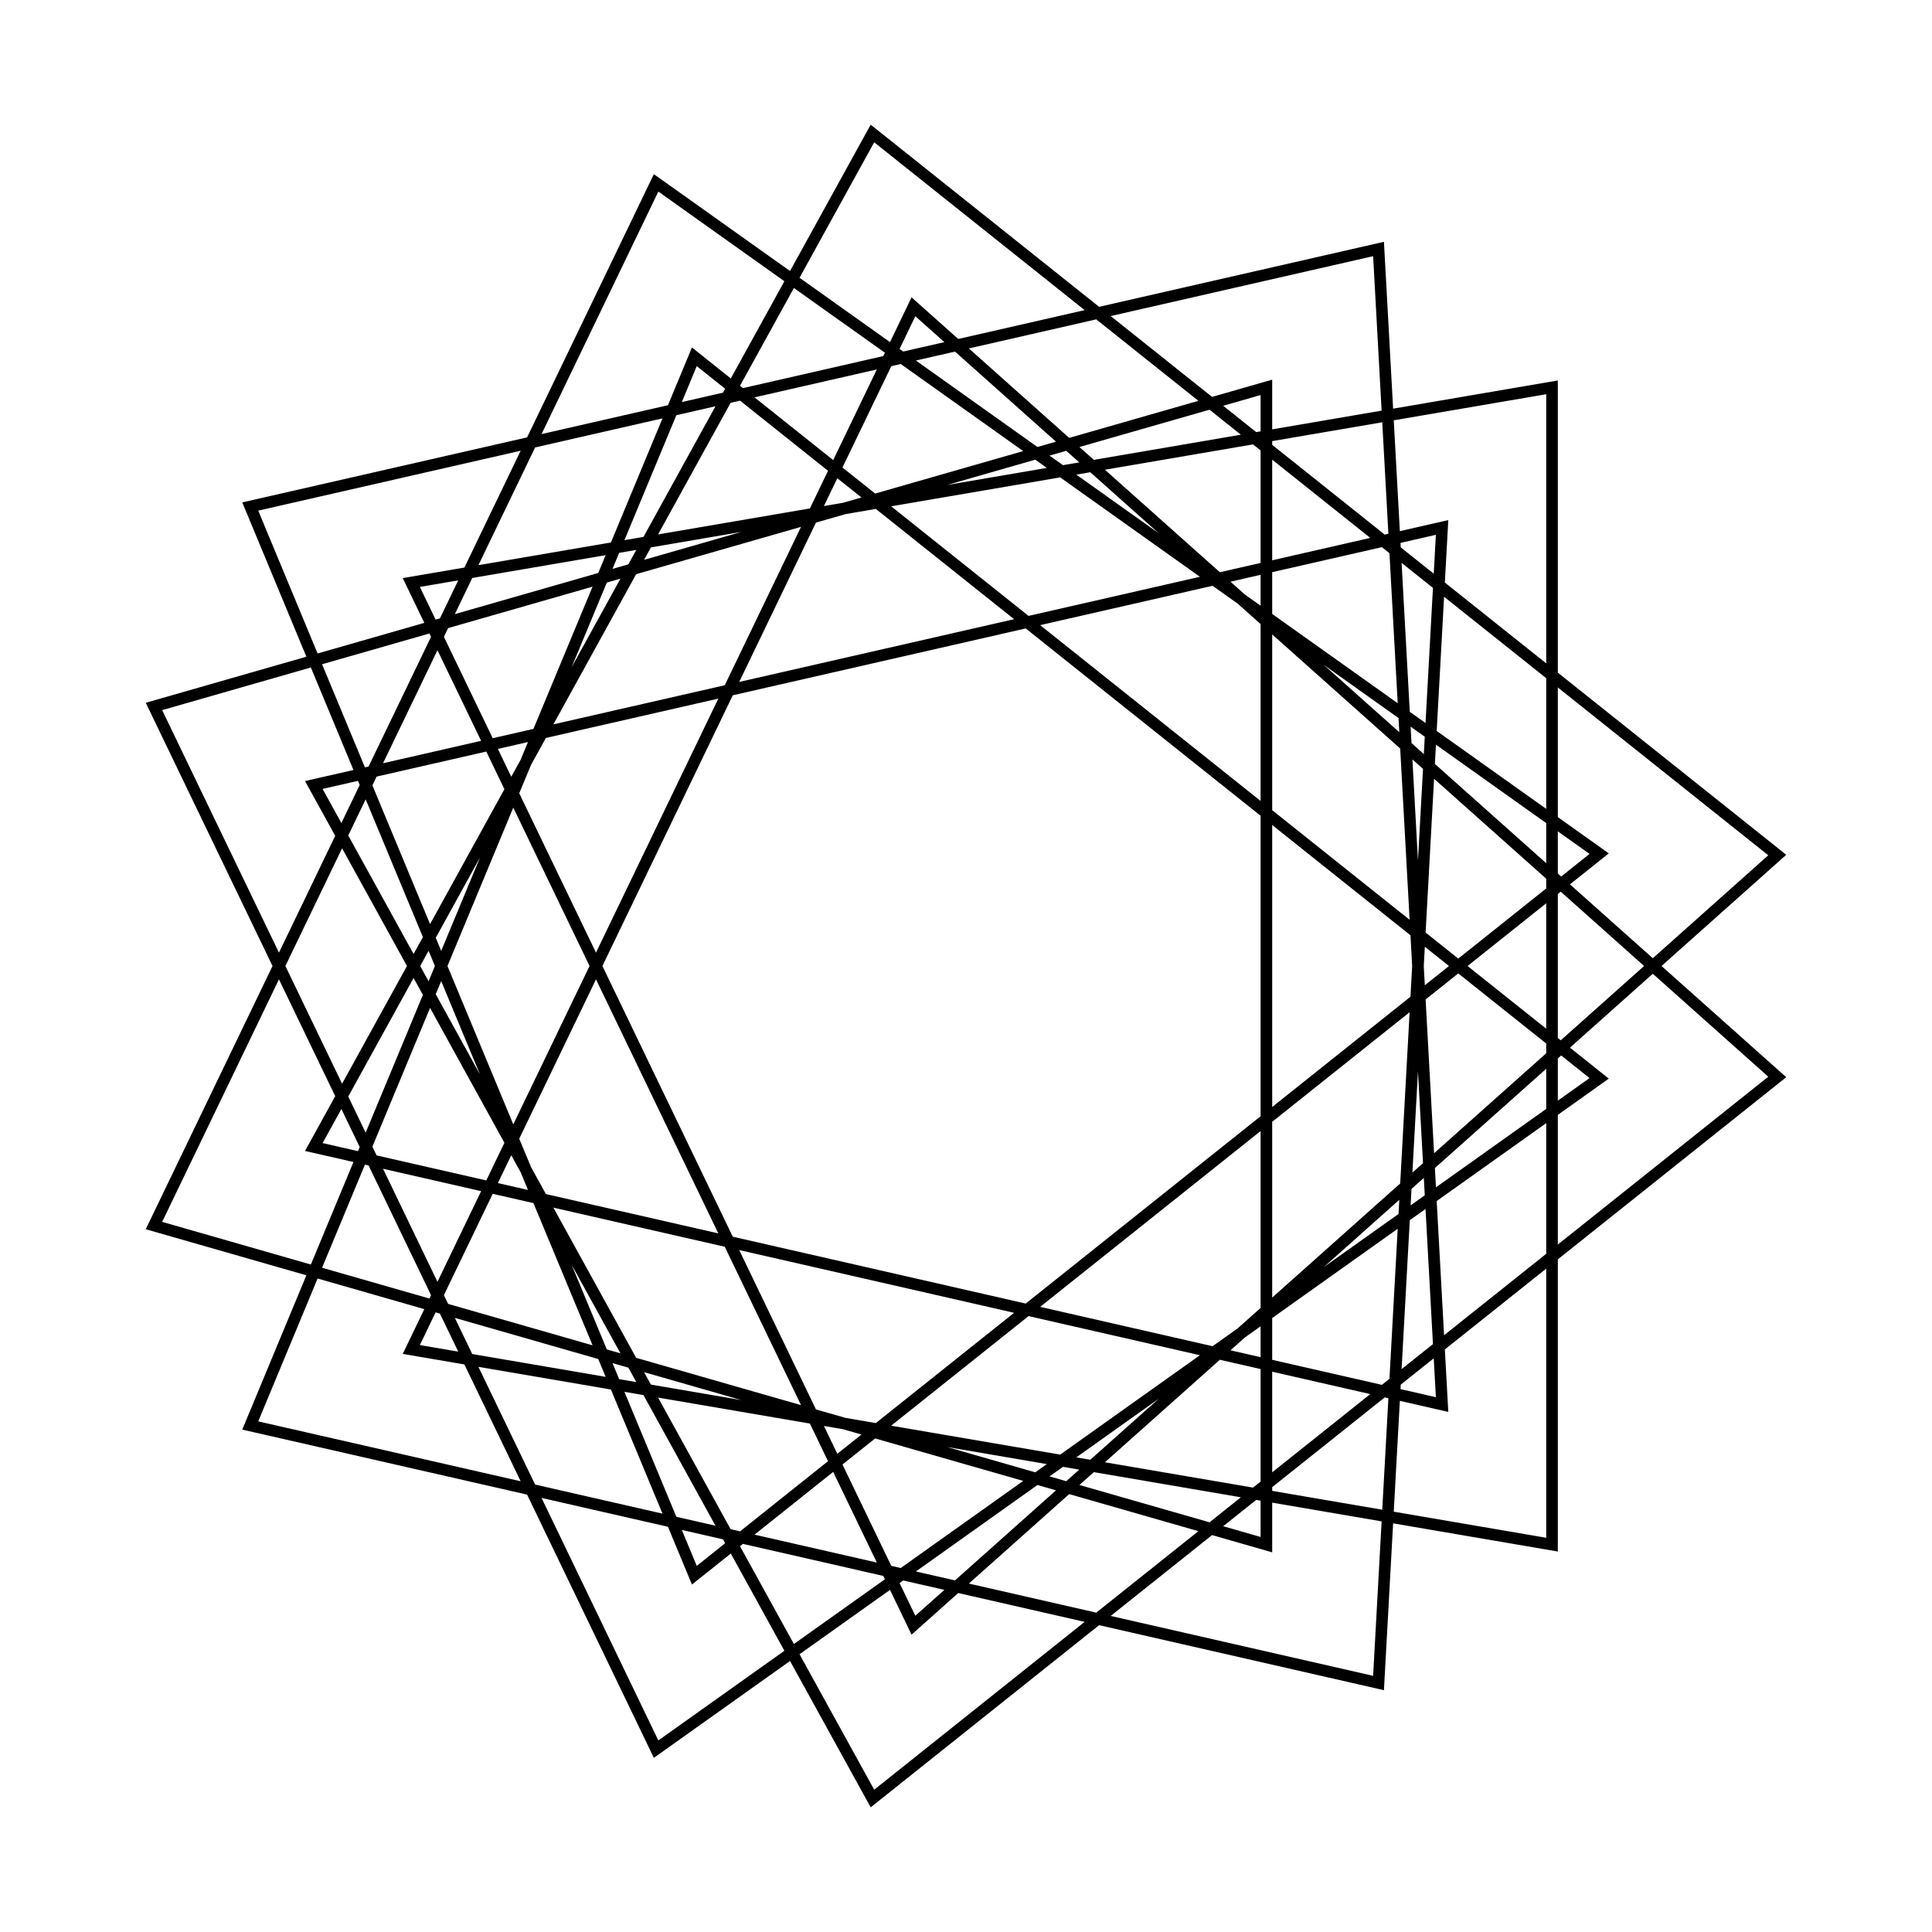
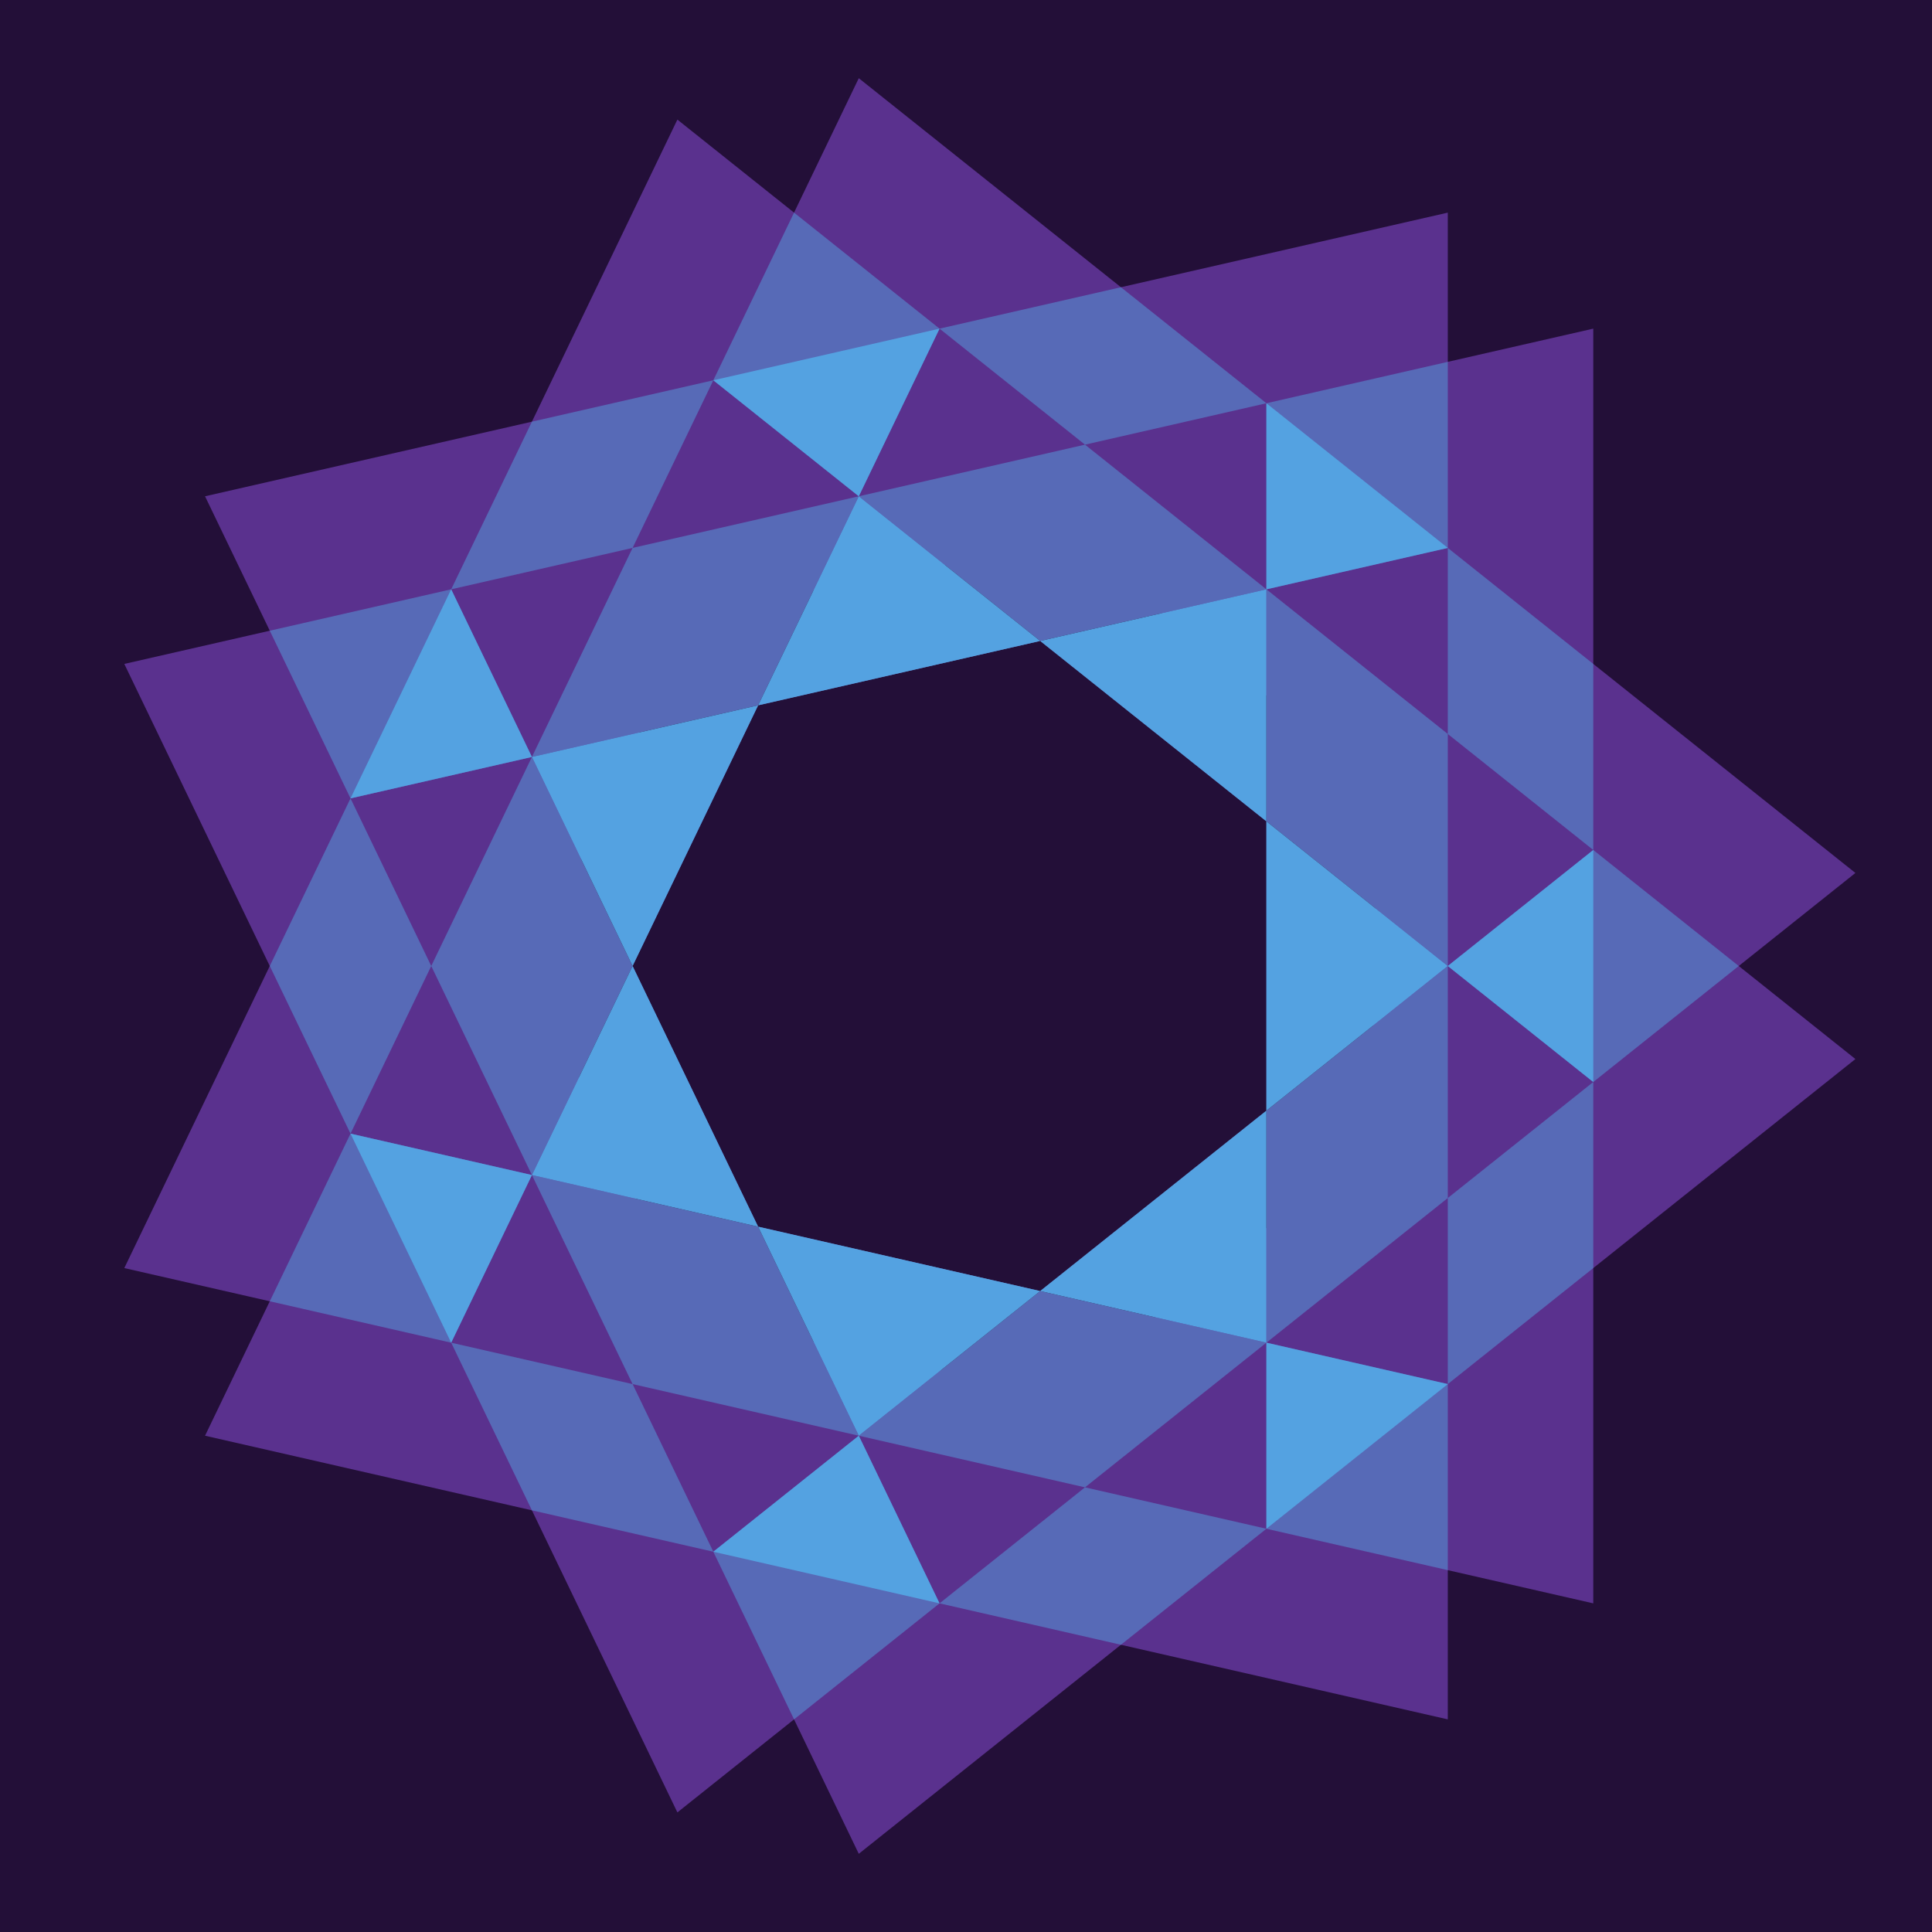
<svg xmlns="http://www.w3.org/2000/svg" width="1000" height="1000" viewBox="0 0 1000 1000">
-   <path style="fill:none;stroke:#000000;stroke-width:6" d="M 359.398,184.677 129.528,737.829 713.523,871.122 746.421,273.013 162.427,406.306 451.576,930.91 919.904,557.431 472.795,158.795 212.893,698.488 803.327,799.506 V 200.494 L 212.893,301.512 472.795,841.205 919.904,442.569 451.576,69.09 162.427,593.694 746.421,726.987 713.523,128.878 129.528,262.171 359.398,815.323 827.726,441.844 339.593,94.65 79.691,634.342 655.484,799.506 V 200.494 L 79.691,365.658 339.593,905.351 827.726,558.156 Z" />
+   <rect width="1000" height="1000" fill="#230f38" />
+   <path d="M 356.206,679.651 546.227,722.963 709.339,592.533 713.557,405.58 553.354,279.916 358.971,317.879 274.217,502.671 Z M 64.342,343.645 139.639,326.459 106.129,256.875 275.318,218.258 350.615,61.903 410.998,110.057 444.508,40.473 580.188,148.674 749.378,110.057 V 187.29 L 824.674,170.104 V 343.645 L 960.354,451.846 899.971,500 960.354,548.154 824.674,656.355 V 829.896 L 749.378,812.71 V 889.943 L 580.188,851.326 444.508,959.527 410.998,889.943 350.615,938.097 275.319,781.742 106.129,743.125 139.639,673.541 64.342,656.355 139.639,500 Z" fill="#5a318e" />
+   <path d="M 460.755,308.695 538.401,331.752 618.844,348.95 655.484,425.123 693.672,503.158 655.484,574.877 620.35,650.831 538.401,668.248 454.595,692.929 392.401,634.924 329.086,585.49 327.425,500 323.924,415.025 392.401,365.076 Z M 181.425,586.77 749.378,716.402 824.674,656.355 V 560.047 L 369.212,196.828 275.318,218.258 233.532,305.029 486.295,829.896 580.188,851.326 655.484,791.279 V 208.721 L 580.188,148.674 486.295,170.104 233.532,694.971 275.319,781.742 369.212,803.172 824.674,439.953 824.674,343.645 749.378,283.598 181.425,413.23 139.639,500 Z M 139.639,326.459 749.378,187.29 V 812.71 L 139.639,673.541 410.998,110.057 899.971,500 410.998,889.943 Z" fill="#576ab7" />
+   <path d="M 369.212,196.828 486.295,170.104 233.532,694.971 181.425,586.77 749.378,716.402 655.484,791.279 655.484,208.721 749.378,283.598 181.425,413.23 233.532,305.029 486.295,829.896 369.212,803.172 824.674,439.953 V 560.047 Z" fill="#54a2e1" fill-rule="evenodd" />
</svg>
